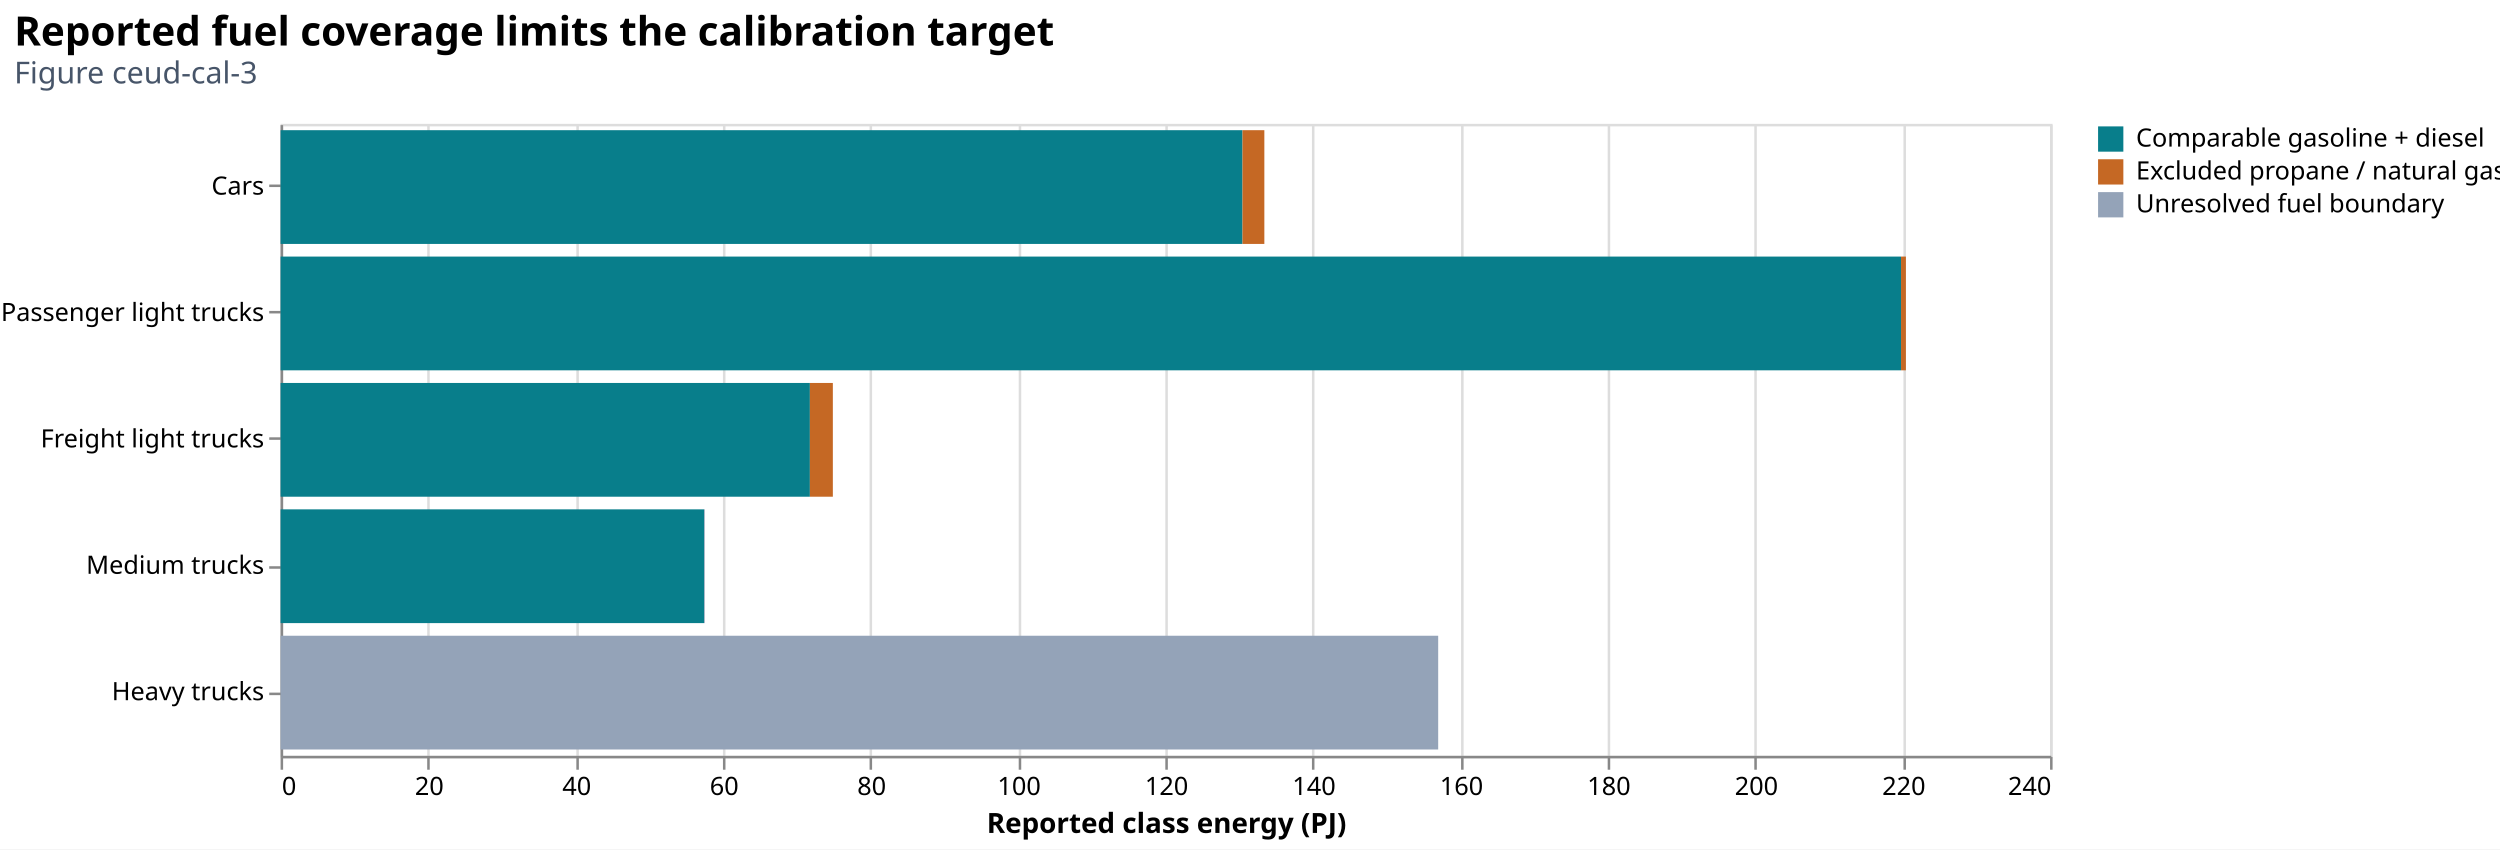
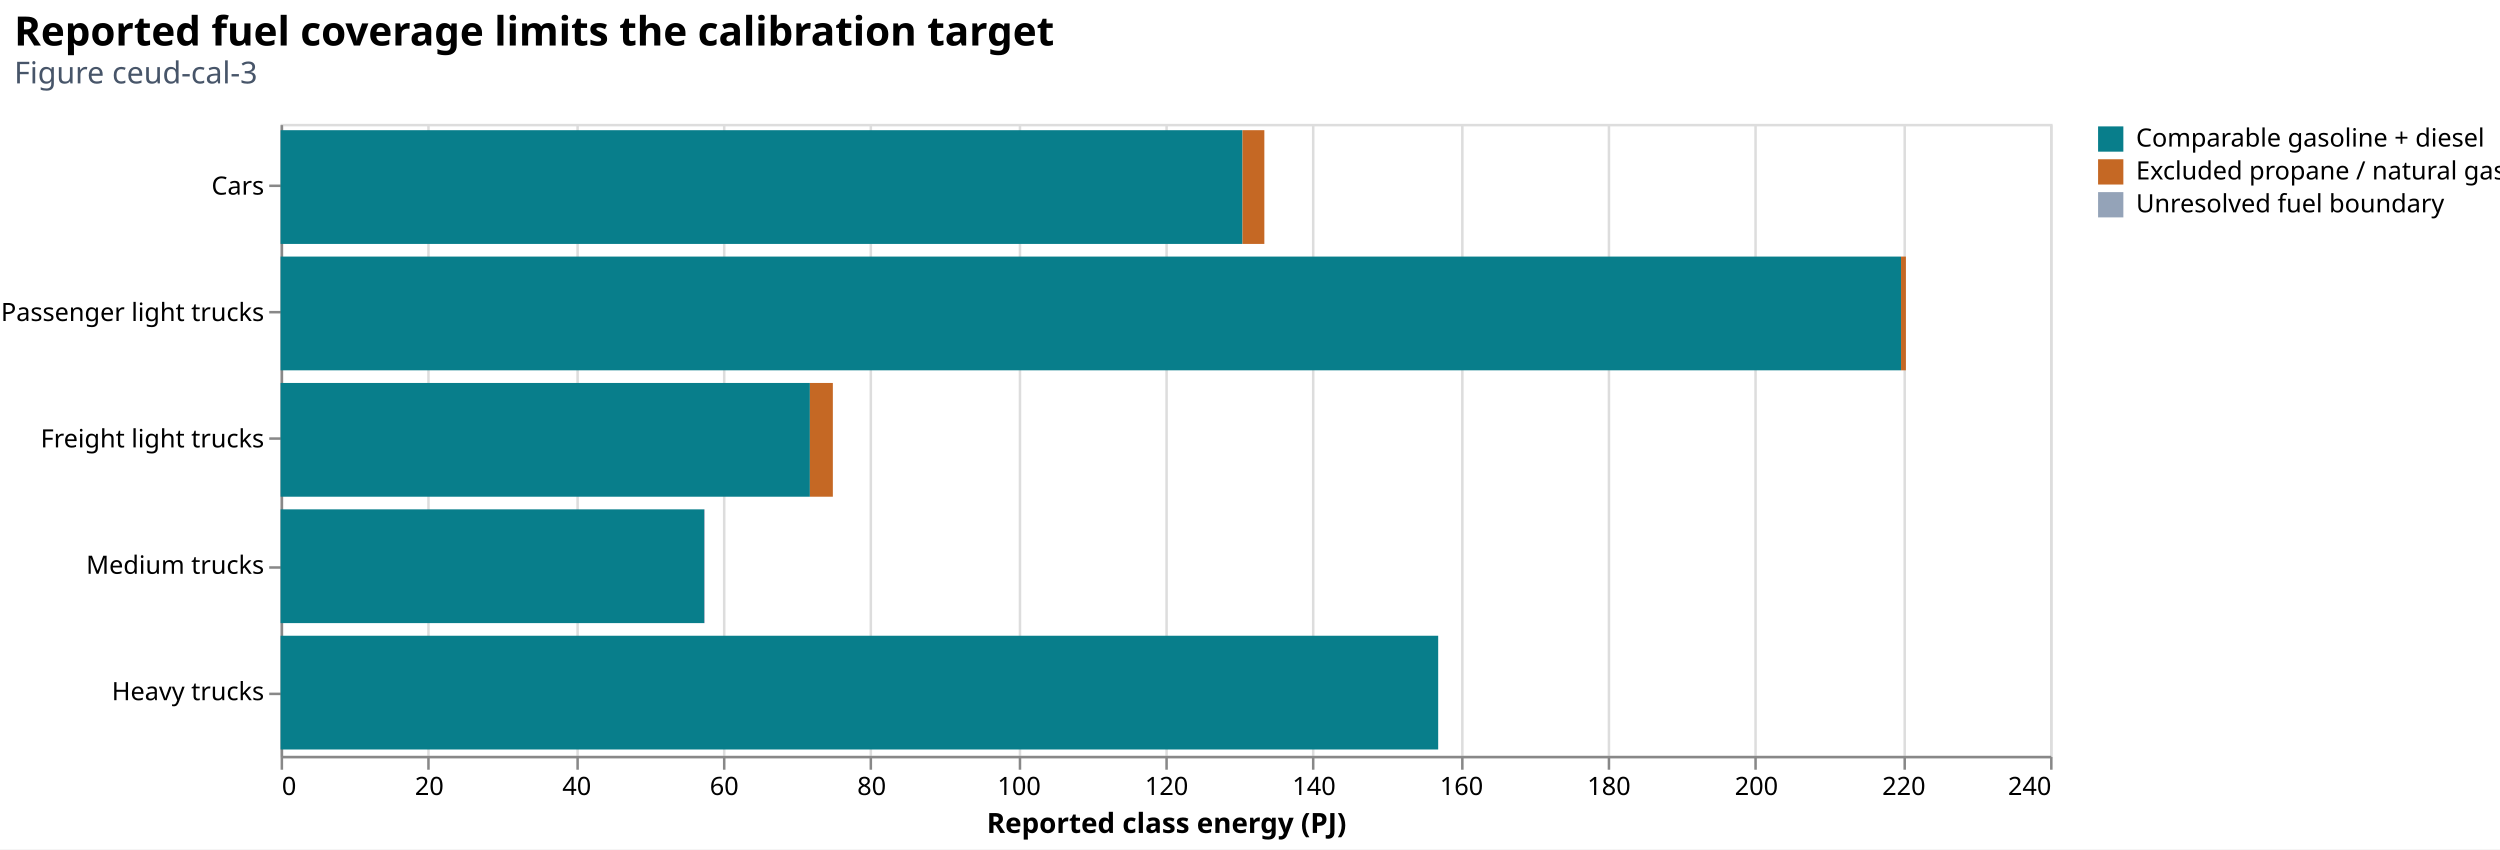
<svg xmlns="http://www.w3.org/2000/svg" version="1.1" class="marks" width="989" height="336" viewBox="0 0 989 336">
  <rect width="989" height="336" fill="white" />
  <g fill="none" stroke-miterlimit="10" transform="translate(111,49)">
    <g class="mark-group role-frame root" role="graphics-object" aria-roledescription="group mark container">
      <g transform="translate(0,0)">
        <path class="background" aria-hidden="true" d="M0.5,0.5h700v250h-700Z" stroke="#ddd" />
        <g>
          <g class="mark-group role-axis" aria-hidden="true">
            <g transform="translate(0.5,250.5)">
              <path class="background" aria-hidden="true" d="M0,0h0v0h0Z" pointer-events="none" />
              <g>
                <g class="mark-rule role-axis-grid" pointer-events="none">
                  <line transform="translate(0,0)" x2="0" y2="-250" stroke="#ddd" stroke-width="1" opacity="1" />
                  <line transform="translate(58,0)" x2="0" y2="-250" stroke="#ddd" stroke-width="1" opacity="1" />
                  <line transform="translate(117,0)" x2="0" y2="-250" stroke="#ddd" stroke-width="1" opacity="1" />
                  <line transform="translate(175,0)" x2="0" y2="-250" stroke="#ddd" stroke-width="1" opacity="1" />
                  <line transform="translate(233,0)" x2="0" y2="-250" stroke="#ddd" stroke-width="1" opacity="1" />
                  <line transform="translate(292,0)" x2="0" y2="-250" stroke="#ddd" stroke-width="1" opacity="1" />
                  <line transform="translate(350,0)" x2="0" y2="-250" stroke="#ddd" stroke-width="1" opacity="1" />
                  <line transform="translate(408,0)" x2="0" y2="-250" stroke="#ddd" stroke-width="1" opacity="1" />
                  <line transform="translate(467,0)" x2="0" y2="-250" stroke="#ddd" stroke-width="1" opacity="1" />
                  <line transform="translate(525,0)" x2="0" y2="-250" stroke="#ddd" stroke-width="1" opacity="1" />
                  <line transform="translate(583,0)" x2="0" y2="-250" stroke="#ddd" stroke-width="1" opacity="1" />
                  <line transform="translate(642,0)" x2="0" y2="-250" stroke="#ddd" stroke-width="1" opacity="1" />
                  <line transform="translate(700,0)" x2="0" y2="-250" stroke="#ddd" stroke-width="1" opacity="1" />
                </g>
              </g>
              <path class="foreground" aria-hidden="true" d="" pointer-events="none" display="none" />
            </g>
          </g>
          <g class="mark-group role-axis" role="graphics-symbol" aria-roledescription="axis" aria-label="X-axis titled 'Reported class energy (PJ)' for a linear scale with values from 0 to 240">
            <g transform="translate(0.5,250.5)">
              <path class="background" aria-hidden="true" d="M0,0h0v0h0Z" pointer-events="none" />
              <g>
                <g class="mark-rule role-axis-tick" pointer-events="none">
                  <line transform="translate(0,0)" x2="0" y2="5" stroke="#888" stroke-width="1" opacity="1" />
                  <line transform="translate(58,0)" x2="0" y2="5" stroke="#888" stroke-width="1" opacity="1" />
                  <line transform="translate(117,0)" x2="0" y2="5" stroke="#888" stroke-width="1" opacity="1" />
                  <line transform="translate(175,0)" x2="0" y2="5" stroke="#888" stroke-width="1" opacity="1" />
                  <line transform="translate(233,0)" x2="0" y2="5" stroke="#888" stroke-width="1" opacity="1" />
                  <line transform="translate(292,0)" x2="0" y2="5" stroke="#888" stroke-width="1" opacity="1" />
                  <line transform="translate(350,0)" x2="0" y2="5" stroke="#888" stroke-width="1" opacity="1" />
                  <line transform="translate(408,0)" x2="0" y2="5" stroke="#888" stroke-width="1" opacity="1" />
                  <line transform="translate(467,0)" x2="0" y2="5" stroke="#888" stroke-width="1" opacity="1" />
                  <line transform="translate(525,0)" x2="0" y2="5" stroke="#888" stroke-width="1" opacity="1" />
                  <line transform="translate(583,0)" x2="0" y2="5" stroke="#888" stroke-width="1" opacity="1" />
                  <line transform="translate(642,0)" x2="0" y2="5" stroke="#888" stroke-width="1" opacity="1" />
                  <line transform="translate(700,0)" x2="0" y2="5" stroke="#888" stroke-width="1" opacity="1" />
                </g>
                <g class="mark-text role-axis-label" pointer-events="none">
                  <text text-anchor="start" transform="translate(0,15)" font-family="sans-serif" font-size="10px" fill="#000" opacity="1">0</text>
                  <text text-anchor="middle" transform="translate(58.33333,15)" font-family="sans-serif" font-size="10px" fill="#000" opacity="1">20</text>
                  <text text-anchor="middle" transform="translate(116.6667,15)" font-family="sans-serif" font-size="10px" fill="#000" opacity="1">40</text>
                  <text text-anchor="middle" transform="translate(175,15)" font-family="sans-serif" font-size="10px" fill="#000" opacity="1">60</text>
                  <text text-anchor="middle" transform="translate(233.3333,15)" font-family="sans-serif" font-size="10px" fill="#000" opacity="1">80</text>
                  <text text-anchor="middle" transform="translate(291.6667,15)" font-family="sans-serif" font-size="10px" fill="#000" opacity="1">100</text>
                  <text text-anchor="middle" transform="translate(350,15)" font-family="sans-serif" font-size="10px" fill="#000" opacity="1">120</text>
                  <text text-anchor="middle" transform="translate(408.3333,15)" font-family="sans-serif" font-size="10px" fill="#000" opacity="1">140</text>
                  <text text-anchor="middle" transform="translate(466.6667,15)" font-family="sans-serif" font-size="10px" fill="#000" opacity="1">160</text>
                  <text text-anchor="middle" transform="translate(525,15)" font-family="sans-serif" font-size="10px" fill="#000" opacity="1">180</text>
                  <text text-anchor="middle" transform="translate(583.3333,15)" font-family="sans-serif" font-size="10px" fill="#000" opacity="1">200</text>
                  <text text-anchor="middle" transform="translate(641.6667,15)" font-family="sans-serif" font-size="10px" fill="#000" opacity="1">220</text>
                  <text text-anchor="end" transform="translate(700,15)" font-family="sans-serif" font-size="10px" fill="#000" opacity="1">240</text>
                </g>
                <g class="mark-rule role-axis-domain" pointer-events="none">
                  <line transform="translate(0,0)" x2="700" y2="0" stroke="#888" stroke-width="1" opacity="1" />
                </g>
                <g class="mark-text role-axis-title" pointer-events="none">
                  <text text-anchor="middle" transform="translate(350,30)" font-family="sans-serif" font-size="11px" font-weight="bold" fill="#000" opacity="1">Reported class energy (PJ)</text>
                </g>
              </g>
              <path class="foreground" aria-hidden="true" d="" pointer-events="none" display="none" />
            </g>
          </g>
          <g class="mark-group role-axis" role="graphics-symbol" aria-roledescription="axis" aria-label="Y-axis for a discrete scale with 5 values: Cars, Passenger light trucks, Freight light trucks, Medium trucks, Heavy trucks">
            <g transform="translate(0.5,0.5)">
              <path class="background" aria-hidden="true" d="M0,0h0v0h0Z" pointer-events="none" />
              <g>
                <g class="mark-rule role-axis-tick" pointer-events="none">
                  <line transform="translate(0,24)" x2="-5" y2="0" stroke="#888" stroke-width="1" opacity="1" />
                  <line transform="translate(0,74)" x2="-5" y2="0" stroke="#888" stroke-width="1" opacity="1" />
                  <line transform="translate(0,124)" x2="-5" y2="0" stroke="#888" stroke-width="1" opacity="1" />
                  <line transform="translate(0,175)" x2="-5" y2="0" stroke="#888" stroke-width="1" opacity="1" />
                  <line transform="translate(0,225)" x2="-5" y2="0" stroke="#888" stroke-width="1" opacity="1" />
                </g>
                <g class="mark-text role-axis-label" pointer-events="none">
                  <text text-anchor="end" transform="translate(-7,27.5)" font-family="sans-serif" font-size="10px" fill="#000" opacity="1">Cars</text>
                  <text text-anchor="end" transform="translate(-7,77.5)" font-family="sans-serif" font-size="10px" fill="#000" opacity="1">Passenger light trucks</text>
                  <text text-anchor="end" transform="translate(-7,127.5)" font-family="sans-serif" font-size="10px" fill="#000" opacity="1">Freight light trucks</text>
                  <text text-anchor="end" transform="translate(-7,177.5)" font-family="sans-serif" font-size="10px" fill="#000" opacity="1">Medium trucks</text>
                  <text text-anchor="end" transform="translate(-7,227.5)" font-family="sans-serif" font-size="10px" fill="#000" opacity="1">Heavy trucks</text>
                </g>
                <g class="mark-rule role-axis-domain" pointer-events="none">
                  <line transform="translate(0,0)" x2="0" y2="250" stroke="#888" stroke-width="1" opacity="1" />
                </g>
              </g>
              <path class="foreground" aria-hidden="true" d="" pointer-events="none" display="none" />
            </g>
          </g>
          <g class="mark-rect role-mark marks" role="graphics-object" aria-roledescription="rect mark container">
            <path aria-label="Reported class energy (PJ): 130.469305; vehicle_class: Cars; boundary: Comparable gasoline + diesel; energy_pj: 130.469" role="graphics-symbol" aria-roledescription="bar" d="M0,2.5h380.535v45h-380.535Z" fill="#087e8b" />
            <path aria-label="Reported class energy (PJ): 219.787701; vehicle_class: Passenger light trucks; boundary: Comparable gasoline + diesel; energy_pj: 219.788" role="graphics-symbol" aria-roledescription="bar" d="M0,52.5h641.047v45h-641.047Z" fill="#087e8b" />
            <path aria-label="Reported class energy (PJ): 71.790711; vehicle_class: Freight light trucks; boundary: Comparable gasoline + diesel; energy_pj: 71.791" role="graphics-symbol" aria-roledescription="bar" d="M0,102.5h209.39v45h-209.39Z" fill="#087e8b" />
            <path aria-label="Reported class energy (PJ): 57.445597; vehicle_class: Medium trucks; boundary: Comparable gasoline + diesel; energy_pj: 57.446" role="graphics-symbol" aria-roledescription="bar" d="M0,152.5h167.55v45h-167.55Z" fill="#087e8b" />
-             <path aria-label="Reported class energy (PJ): 0; vehicle_class: Heavy trucks; boundary: Comparable gasoline + diesel; energy_pj: 0.000" role="graphics-symbol" aria-roledescription="bar" d="M0,202.5h0v45h0Z" fill="#087e8b" />
+             <path aria-label="Reported class energy (PJ): 157.009704; vehicle_class: Heavy trucks; boundary: Comparable gasoline + diesel; energy_pj: 157.010" role="graphics-symbol" aria-roledescription="bar" d="M0,202.5h457.945v45h-457.945Z" fill="#087e8b" />
            <path aria-label="Reported class energy (PJ): 2.963389; vehicle_class: Cars; boundary: Excluded propane / natural gas; energy_pj: 2.963" role="graphics-symbol" aria-roledescription="bar" d="M380.535,2.5h8.643v45h-8.643Z" fill="#c56824" />
            <path aria-label="Reported class energy (PJ): 0.660451; vehicle_class: Passenger light trucks; boundary: Excluded propane / natural gas; energy_pj: 0.660" role="graphics-symbol" aria-roledescription="bar" d="M641.047,52.5h1.926v45h-1.926Z" fill="#c56824" />
            <path aria-label="Reported class energy (PJ): 3.114493; vehicle_class: Freight light trucks; boundary: Excluded propane / natural gas; energy_pj: 3.114" role="graphics-symbol" aria-roledescription="bar" d="M209.39,102.5h9.084v45h-9.084Z" fill="#c56824" />
            <path aria-label="Reported class energy (PJ): 0; vehicle_class: Medium trucks; boundary: Excluded propane / natural gas; energy_pj: 0.000" role="graphics-symbol" aria-roledescription="bar" d="M167.55,152.5h0v45h0Z" fill="#c56824" />
-             <path aria-label="Reported class energy (PJ): 0; vehicle_class: Heavy trucks; boundary: Excluded propane / natural gas; energy_pj: 0.000" role="graphics-symbol" aria-roledescription="bar" d="M0,202.5h0v45h0Z" fill="#c56824" />
+             <path aria-label="Reported class energy (PJ): 0; vehicle_class: Heavy trucks; boundary: Excluded propane / natural gas; energy_pj: 0.000" role="graphics-symbol" aria-roledescription="bar" d="M457.945,202.5h0v45h0Z" fill="#c56824" />
            <path aria-label="Reported class energy (PJ): 0; vehicle_class: Cars; boundary: Unresolved fuel boundary; energy_pj: 0.000" role="graphics-symbol" aria-roledescription="bar" d="M389.179,2.5h0v45h0Z" fill="#94a3b8" />
            <path aria-label="Reported class energy (PJ): 0; vehicle_class: Passenger light trucks; boundary: Unresolved fuel boundary; energy_pj: 0.000" role="graphics-symbol" aria-roledescription="bar" d="M642.974,52.5h0v45h0Z" fill="#94a3b8" />
            <path aria-label="Reported class energy (PJ): 0; vehicle_class: Freight light trucks; boundary: Unresolved fuel boundary; energy_pj: 0.000" role="graphics-symbol" aria-roledescription="bar" d="M218.474,102.5h0v45h0Z" fill="#94a3b8" />
            <path aria-label="Reported class energy (PJ): 0.095833; vehicle_class: Medium trucks; boundary: Unresolved fuel boundary; energy_pj: 0.096" role="graphics-symbol" aria-roledescription="bar" d="M167.55,152.5h0.28v45h-0.28Z" fill="#94a3b8" />
-             <path aria-label="Reported class energy (PJ): 157.009704; vehicle_class: Heavy trucks; boundary: Unresolved fuel boundary; energy_pj: 157.010" role="graphics-symbol" aria-roledescription="bar" d="M0,202.5h457.945v45h-457.945Z" fill="#94a3b8" />
+             <path aria-label="Reported class energy (PJ): 0; vehicle_class: Heavy trucks; boundary: Unresolved fuel boundary; energy_pj: 0.000" role="graphics-symbol" aria-roledescription="bar" d="M457.945,202.5h0v45h0Z" fill="#94a3b8" />
          </g>
          <g class="mark-group role-legend" role="graphics-symbol" aria-roledescription="legend" aria-label="Symbol legend for fill color with 3 values: Comparable gasoline + diesel, Excluded propane / natural gas, Unresolved fuel boundary">
            <g transform="translate(718,0)">
              <path class="background" aria-hidden="true" d="M0,0h155v37h-155Z" pointer-events="none" />
              <g>
                <g class="mark-group role-legend-entry">
                  <g transform="translate(0,0)">
                    <path class="background" aria-hidden="true" d="M0,0h0v0h0Z" pointer-events="none" />
                    <g>
                      <g class="mark-group role-scope" role="graphics-object" aria-roledescription="group mark container">
                        <g transform="translate(0,0)">
                          <path class="background" aria-hidden="true" d="M0,0h154.428v11h-154.428Z" pointer-events="none" opacity="1" />
                          <g>
                            <g class="mark-symbol role-legend-symbol" pointer-events="none">
                              <path transform="translate(6,6)" d="M-5,-5h10v10h-10Z" fill="#087e8b" stroke-width="1.5" opacity="1" />
                            </g>
                            <g class="mark-text role-legend-label" pointer-events="none">
                              <text text-anchor="start" transform="translate(16,9)" font-family="sans-serif" font-size="10px" fill="#000" opacity="1">Comparable gasoline + diesel</text>
                            </g>
                          </g>
                          <path class="foreground" aria-hidden="true" d="" pointer-events="none" display="none" />
                        </g>
                        <g transform="translate(0,13)">
                          <path class="background" aria-hidden="true" d="M0,0h154.428v11h-154.428Z" pointer-events="none" opacity="1" />
                          <g>
                            <g class="mark-symbol role-legend-symbol" pointer-events="none">
                              <path transform="translate(6,6)" d="M-5,-5h10v10h-10Z" fill="#c56824" stroke-width="1.5" opacity="1" />
                            </g>
                            <g class="mark-text role-legend-label" pointer-events="none">
                              <text text-anchor="start" transform="translate(16,9)" font-family="sans-serif" font-size="10px" fill="#000" opacity="1">Excluded propane / natural gas</text>
                            </g>
                          </g>
                          <path class="foreground" aria-hidden="true" d="" pointer-events="none" display="none" />
                        </g>
                        <g transform="translate(0,26)">
                          <path class="background" aria-hidden="true" d="M0,0h154.428v11h-154.428Z" pointer-events="none" opacity="1" />
                          <g>
                            <g class="mark-symbol role-legend-symbol" pointer-events="none">
                              <path transform="translate(6,6)" d="M-5,-5h10v10h-10Z" fill="#94a3b8" stroke-width="1.5" opacity="1" />
                            </g>
                            <g class="mark-text role-legend-label" pointer-events="none">
                              <text text-anchor="start" transform="translate(16,9)" font-family="sans-serif" font-size="10px" fill="#000" opacity="1">Unresolved fuel boundary</text>
                            </g>
                          </g>
                          <path class="foreground" aria-hidden="true" d="" pointer-events="none" display="none" />
                        </g>
                      </g>
                    </g>
                    <path class="foreground" aria-hidden="true" d="" pointer-events="none" display="none" />
                  </g>
                </g>
              </g>
              <path class="foreground" aria-hidden="true" d="" pointer-events="none" display="none" />
            </g>
          </g>
          <g class="mark-group role-title">
            <g transform="translate(-105.3789,-44)">
              <path class="background" aria-hidden="true" d="M0,0h0v0h0Z" pointer-events="none" />
              <g>
                <g class="mark-text role-title-text" role="graphics-symbol" aria-roledescription="title" aria-label="Title text 'Reported fuel coverage limits the calibration target'" pointer-events="none">
                  <text text-anchor="start" transform="translate(0,13)" font-family="sans-serif" font-size="16px" font-weight="bold" fill="#000" opacity="1">Reported fuel coverage limits the calibration target</text>
                </g>
                <g class="mark-text role-title-subtitle" role="graphics-symbol" aria-roledescription="subtitle" aria-label="Subtitle text 'Figure ceud-cal-3'" pointer-events="none">
                  <text text-anchor="start" transform="translate(0,28)" font-family="sans-serif" font-size="12px" fill="#475569" opacity="1">Figure ceud-cal-3</text>
                </g>
              </g>
              <path class="foreground" aria-hidden="true" d="" pointer-events="none" display="none" />
            </g>
          </g>
        </g>
        <path class="foreground" aria-hidden="true" d="" display="none" />
      </g>
    </g>
  </g>
</svg>
